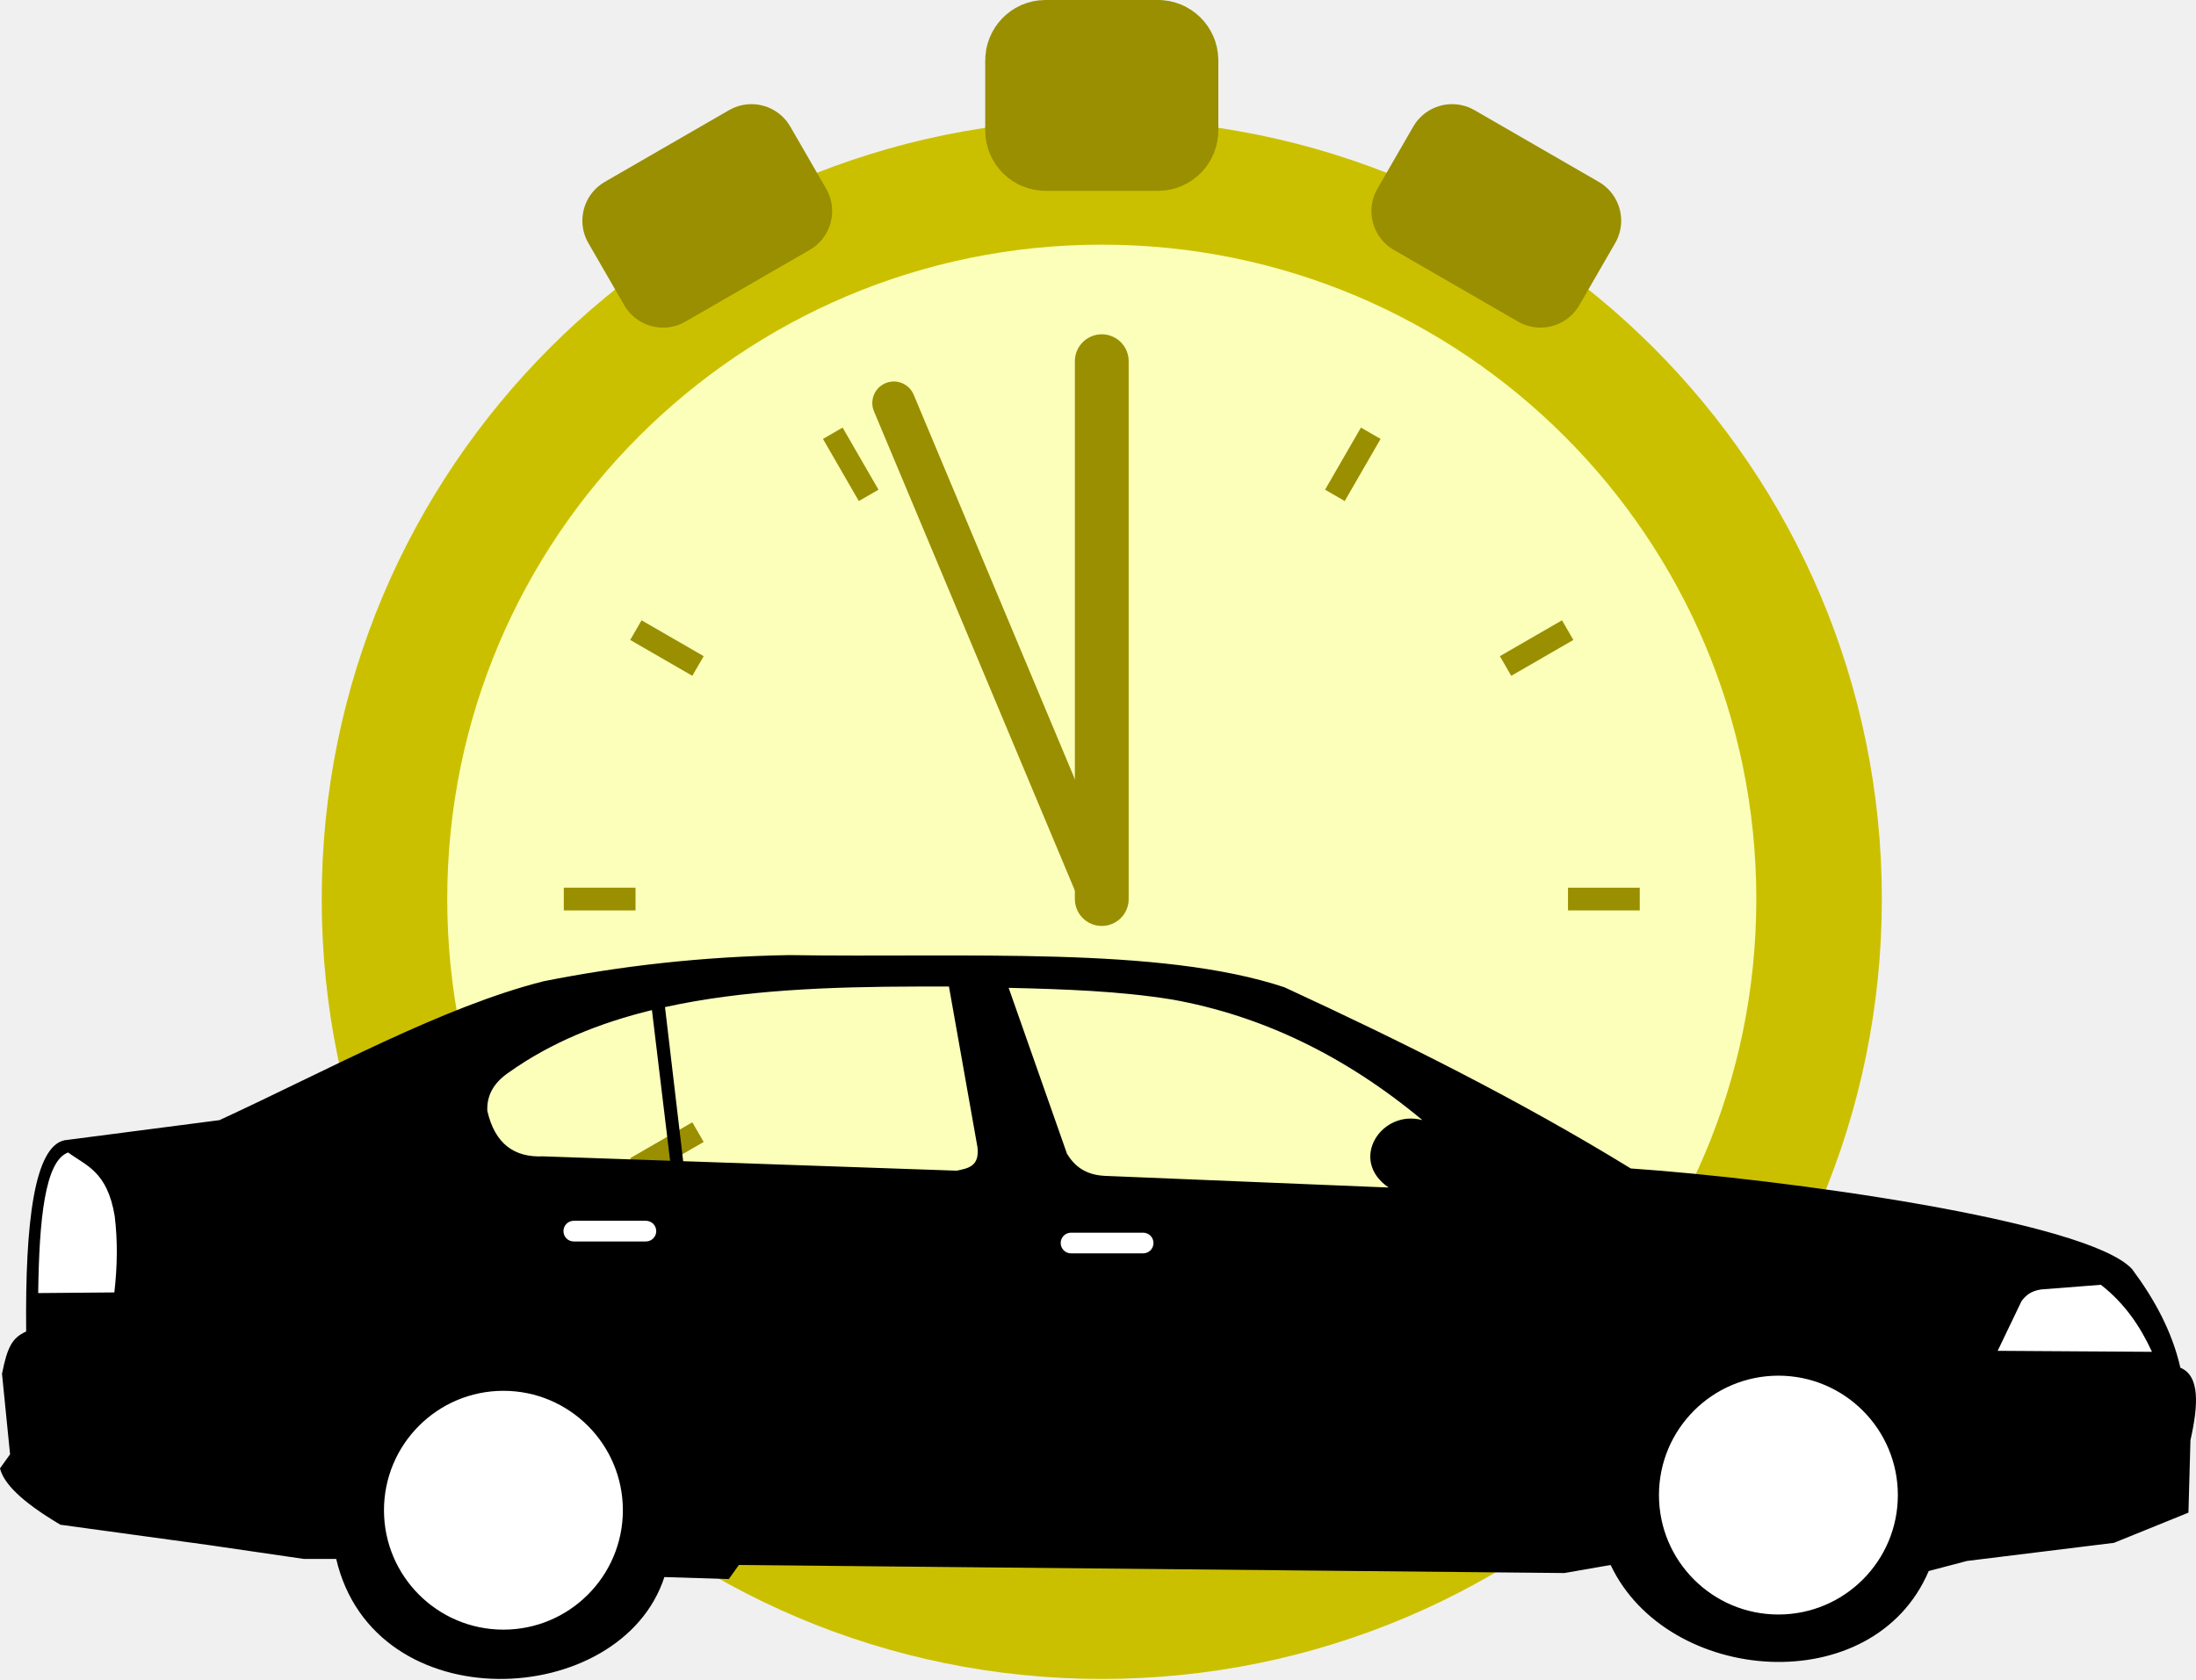
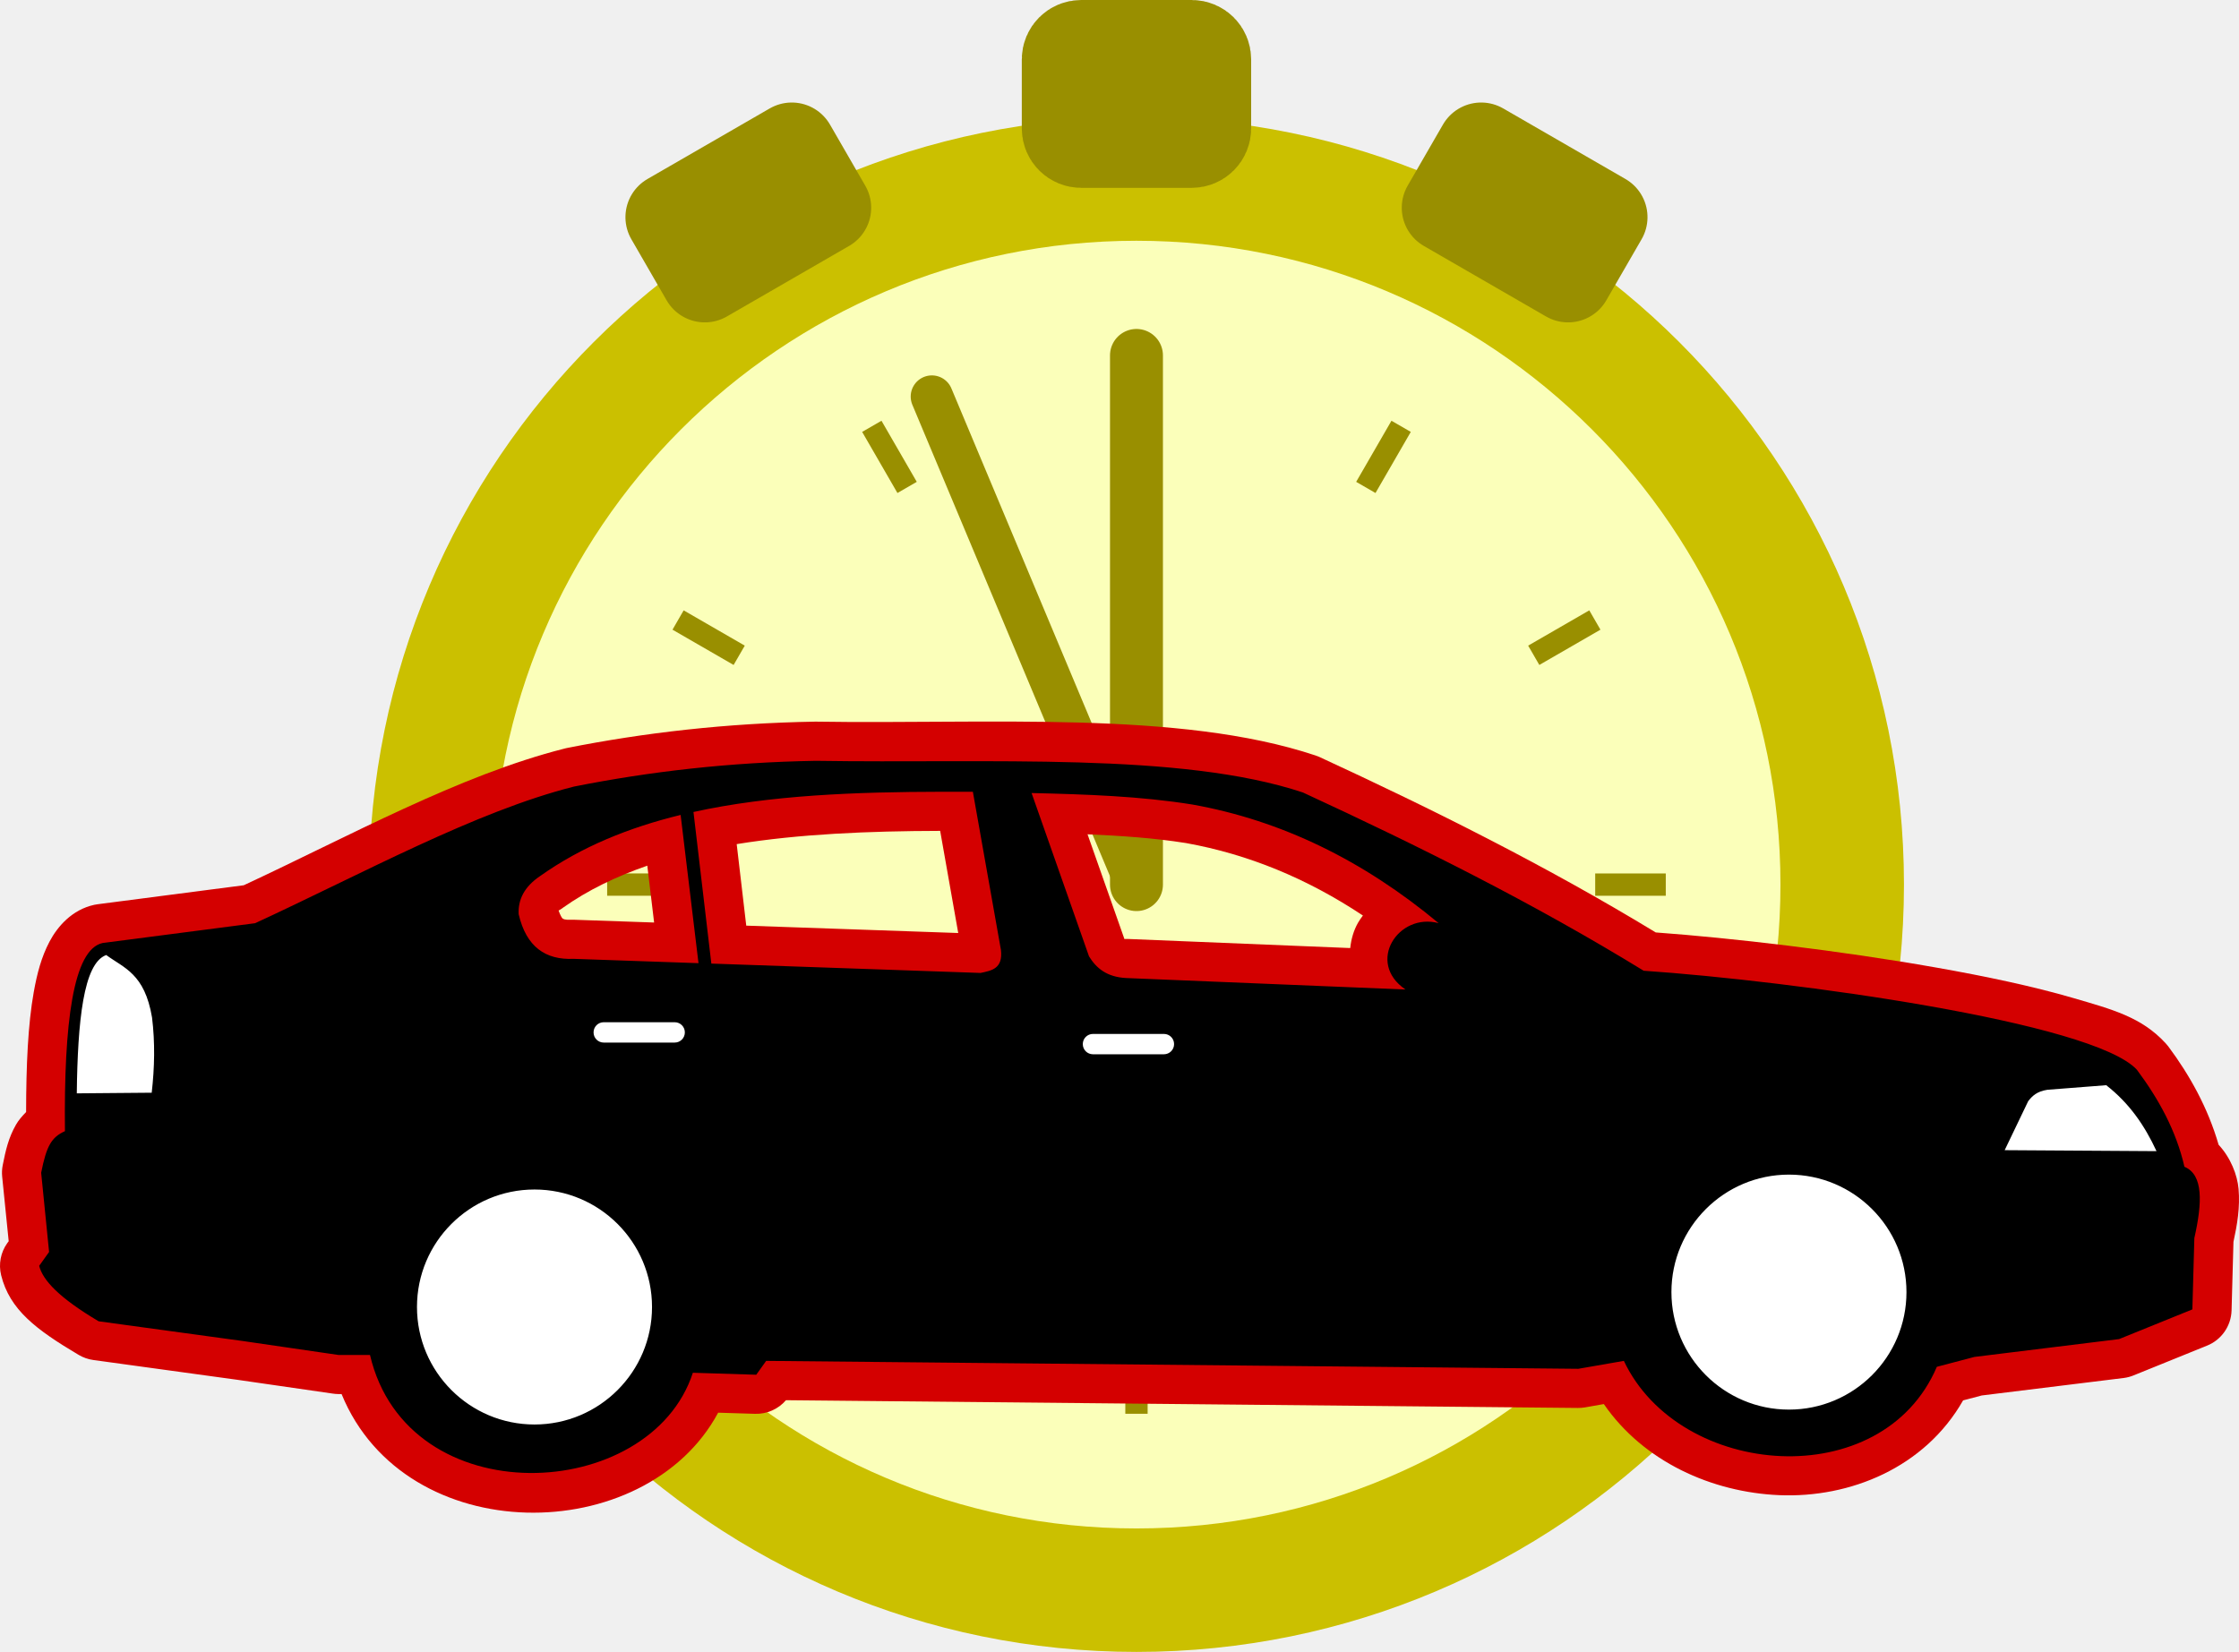
- <svg xmlns="http://www.w3.org/2000/svg" xmlns:xlink="http://www.w3.org/1999/xlink" width="673.951" height="515.523" id="svg2" version="1.1">
+ <svg xmlns="http://www.w3.org/2000/svg" xmlns:xlink="http://www.w3.org/1999/xlink" width="698.4" height="515.396" id="svg2" version="1.1">
  <defs id="defs4">
    </defs>
-   <g id="layer1" transform="translate(95.27666,-7.85406)">
+   <g id="layer1" transform="translate(111.6362,-7.839647)">
    <g id="g4085" transform="translate(0,-515.3959)">
      <path transform="matrix(11.00694,0,0,11.00694,-87.35107,553.0915)" d="m 50,22.362 c 0,11.046 -8.954,20 -20,20 -11.046,0 -20,-8.954 -20,-20 0,-11.046 8.954,-20 20,-20 11.046,0 20,8.954 20,20 z" id="path2822" style="fill:#fbffba;fill-opacity:1;stroke:#cbc000;stroke-width:3.5;stroke-miterlimit:4;stroke-opacity:1;stroke-dasharray:none" />
      <path id="path3598" d="m 242.857,634.127 0,165.104" style="fill:#ffccaa;stroke:#998f00;stroke-width:16.51;stroke-linecap:round;stroke-linejoin:round;stroke-miterlimit:4;stroke-opacity:1;stroke-dasharray:none" />
      <path id="path3598-1" d="m 179.037,646.96 63.82,152.271" style="fill:#ffccaa;stroke:#998f00;stroke-width:13.208;stroke-linecap:round;stroke-linejoin:round;stroke-miterlimit:4;stroke-opacity:1;stroke-dasharray:none" />
      <path id="path3624" d="m 407.961,799.231 -22.014,0" style="fill:#ffccaa;stroke:#998f00;stroke-width:6.961px;stroke-linecap:butt;stroke-linejoin:miter;stroke-opacity:1" />
      <use height="1052.362" width="744.094" transform="matrix(0.8660254,-0.5,0.5,0.8660254,-367.0787,228.5052)" id="use3666" xlink:href="#path3624" y="0" x="0" style="fill:#ffccaa;stroke:#998f00;stroke-opacity:1" />
      <use height="1052.362" width="744.094" transform="matrix(0.8660254,-0.5,0.5,0.8660254,-367.0787,228.5052)" id="use3668" xlink:href="#use3666" y="0" x="0" style="fill:#ffccaa;stroke:#998f00;stroke-opacity:1" />
      <use height="1052.362" width="744.094" transform="matrix(0.8660254,-0.5,0.5,0.8660254,-367.0787,228.5052)" id="use3670" xlink:href="#use3668" y="0" x="0" style="fill:#ffccaa;stroke:#998f00;stroke-opacity:1" />
      <use height="1052.362" width="744.094" transform="matrix(0.8660254,-0.5,0.5,0.8660254,-367.0787,228.5052)" id="use3672" xlink:href="#use3670" y="0" x="0" style="fill:#ffccaa;stroke:#998f00;stroke-opacity:1" />
      <use height="1052.362" width="744.094" transform="matrix(0.8660254,-0.5,0.5,0.8660254,-367.0787,228.5052)" id="use3674" xlink:href="#use3672" y="0" x="0" style="fill:#ffccaa;stroke:#998f00;stroke-opacity:1" />
      <use height="1052.362" width="744.094" transform="matrix(0.8660254,-0.5,0.5,0.8660254,-367.0787,228.5052)" id="use3676" xlink:href="#use3674" y="0" x="0" style="fill:#ffccaa;stroke:#998f00;stroke-opacity:1" />
      <use height="1052.362" width="744.094" transform="matrix(0.8660254,-0.5,0.5,0.8660254,-367.0787,228.5052)" id="use3678" xlink:href="#use3676" y="0" x="0" style="fill:#ffccaa;stroke:#998f00;stroke-opacity:1" />
      <use height="1052.362" width="744.094" transform="matrix(0.8660254,-0.5,0.5,0.8660254,-367.0787,228.5052)" id="use3680" xlink:href="#use3678" y="0" x="0" style="fill:#ffccaa;stroke:#998f00;stroke-opacity:1" />
      <use height="1052.362" width="744.094" transform="matrix(0.8660254,-0.5,0.5,0.8660254,-367.0787,228.5052)" id="use3682" xlink:href="#use3680" y="0" x="0" style="fill:#ffccaa;stroke:#998f00;stroke-opacity:1" />
      <use height="1052.362" width="744.094" transform="matrix(0.8660254,-0.5,0.5,0.8660254,-367.0787,228.5052)" id="use3684" xlink:href="#use3682" y="0" x="0" style="fill:#ffccaa;stroke:#998f00;stroke-opacity:1" />
      <use height="1052.362" width="744.094" transform="matrix(0.8660254,-0.5,0.5,0.8660254,-367.0787,228.5052)" id="use3686" xlink:href="#use3684" y="0" x="0" style="fill:#ffccaa;stroke:#998f00;stroke-opacity:1" />
      <rect ry="3.404" y="538.36" x="222.209" height="28.36" width="41.297" id="rect3688" style="fill:#ffccaa;fill-opacity:1;stroke:#998f00;stroke-width:30.248;stroke-linecap:round;stroke-linejoin:round;stroke-miterlimit:4;stroke-opacity:1;stroke-dasharray:none" />
      <rect transform="matrix(0.8660254,-0.5,0.5,0.8660254,0,0)" style="fill:#ffccaa;fill-opacity:1;stroke:#998f00;stroke-width:27.517;stroke-linecap:round;stroke-linejoin:round;stroke-miterlimit:4;stroke-opacity:1;stroke-dasharray:none" id="use3694" width="44.028" height="22.014" x="-211.309" y="560.423" />
      <rect transform="matrix(0.8660254,0.5,-0.5,0.8660254,0,0)" style="fill:#ffccaa;fill-opacity:1;stroke:#998f00;stroke-width:27.517;stroke-linecap:round;stroke-linejoin:round;stroke-miterlimit:4;stroke-opacity:1;stroke-dasharray:none" id="use3696" width="44.028" height="22.014" x="587.922" y="317.566" />
    </g>
    <g id="g3289" transform="matrix(0.9441975,0,0,0.9441975,676.4469,-425.233)">
-       <path transform="translate(-121.7234,482.6617)" d="m -479.317,464.14 c 0,27.895 -22.613,50.508 -50.508,50.508 -27.895,0 -50.508,-22.613 -50.508,-50.508 0,-27.895 22.613,-50.508 50.508,-50.508 27.895,0 50.508,22.613 50.508,50.508 z" id="path3220" style="fill:#ffffff" />
-       <path transform="translate(289.9138,476.6007)" d="m -479.317,464.14 c 0,27.895 -22.613,50.508 -50.508,50.508 -27.895,0 -50.508,-22.613 -50.508,-50.508 0,-27.895 22.613,-50.508 50.508,-50.508 27.895,0 50.508,22.613 50.508,50.508 z" id="path3220-4" style="fill:#ffffff" />
-       <rect y="849.322" x="-642.962" height="21.213" width="51.518" id="rect3242" style="fill:#ffffff" />
-       <rect y="853.867" x="-482.853" height="21.213" width="51.518" id="rect3242-1" style="fill:#ffffff" />
-       <path transform="translate(-139.401,480.6413)" d="m 21.718,416.662 c 0,15.342 -12.437,27.779 -27.779,27.779 -15.342,0 -27.779,-12.437 -27.779,-27.779 0,-15.342 12.437,-27.779 27.779,-27.779 15.342,0 27.779,12.437 27.779,27.779 z" id="path3264" style="fill:#ffffff" />
-       <path transform="matrix(0.4363636,0,0,0.4363636,-788.3047,662.4544)" d="m 21.718,416.662 c 0,15.342 -12.437,27.779 -27.779,27.779 -15.342,0 -27.779,-12.437 -27.779,-27.779 0,-15.342 12.437,-27.779 27.779,-27.779 15.342,0 27.779,12.437 27.779,27.779 z" id="path3264-5" style="fill:#ffffff" />
-       <rect y="846.291" x="-805.092" height="35.86" width="26.264" id="rect3286" style="fill:#ffffff" />
-       <path d="m -808.826,891.565 c -0.37,-35.772 2.71,-60.041 12.433,-62.167 l 50.388,-6.544 c 35.648,-16.461 72.799,-36.93 105.357,-45.153 25.005,-4.979 51.461,-8.023 79.836,-8.507 57.1,0.911 120.607,-2.984 160.981,10.47 38.454,17.76 76.337,36.664 112.556,58.895 48.817,3.331 148.463,16.911 162.944,32.72 7.221,9.696 12.969,20.128 15.705,32.065 6.328,2.616 5.881,12.006 3.272,23.558 l -0.654,23.558 -24.213,9.816 -47.771,5.89 -12.433,3.272 c -18.024,42.285 -84.949,37.042 -103.394,-1.963 l -15.051,2.618 -268.302,-2.618 -3.272,4.581 -20.941,-0.654 c -14.056,43.164 -94.297,47.115 -106.666,-5.889 l -10.47,0 -31.411,-4.581 -47.771,-6.544 c -13.022,-7.727 -18.451,-13.556 -19.632,-18.323 l 3.272,-4.581 -2.618,-26.176 c 1.761,-8.861 3.377,-11.707 7.853,-13.742 z m 289.931,-112.151 c -28.797,0.047 -56.951,1.105 -82.288,6.688 l 5.904,50.093 88.93,3.09 c 3.653,-0.773 7.454,-1.371 6.734,-7.611 l -9.271,-52.26 c -3.35,-0.017 -6.673,-0.004 -10.009,0 z m -86.532,7.657 c -17.049,4.159 -32.743,10.501 -46.356,20.157 -5.395,3.614 -7.369,7.901 -7.15,12.638 2.5,10.822 8.886,15.174 18.127,14.76 l 41.282,1.43 -5.904,-48.986 z m 115.944,-7.231 18.97,53.96 c 2.393,3.903 5.87,6.83 12.225,7.167 l 92.322,3.794 c -13.16,-8.963 -2.335,-25.526 10.961,-21.921 -24.947,-20.775 -52.034,-33.961 -81.361,-39.205 -17.203,-2.772 -35.131,-3.369 -53.117,-3.794 z m -305.701,53.53 c -7.585,2.713 -9.425,22 -9.733,45.704 l 24.756,-0.211 c 0.951,-8.287 1.128,-16.575 0.106,-24.862 -2.436,-14.497 -9.218,-16.291 -15.129,-20.63 z m 164.355,22.202 23.436,0 c 1.863,0 3.362,1.499 3.362,3.362 0,1.863 -1.499,3.362 -3.362,3.362 l -23.436,0 c -1.863,0 -3.362,-1.499 -3.362,-3.362 0,-1.863 1.499,-3.362 3.362,-3.362 z m 161.622,3.867 23.436,0 c 1.863,0 3.362,1.499 3.362,3.362 0,1.863 -1.499,3.362 -3.362,3.362 l -23.436,0 c -1.863,0 -3.362,-1.499 -3.362,-3.362 0,-1.863 1.499,-3.362 3.362,-3.362 z m -145.671,90.234 c 0,21.431 -17.393,38.824 -38.824,38.824 -21.431,0 -38.824,-17.393 -38.824,-38.824 0,-21.431 17.393,-38.824 38.824,-38.824 21.431,0 38.824,17.393 38.824,38.824 z m 414.418,-4.921 c 0,21.431 -17.393,38.824 -38.824,38.824 -21.431,0 -38.824,-17.393 -38.824,-38.824 0,-21.431 17.393,-38.824 38.824,-38.824 21.431,0 38.824,17.393 38.824,38.824 z m 32.444,-46.903 50.162,0.324 c -3.869,-8.35 -8.862,-15.735 -16.613,-21.791 l -19.418,1.51 c -3.563,0.538 -5.067,2.105 -6.365,3.776 l -7.767,16.181 z" style="fill:#000000;fill-rule:evenodd;stroke:none;display:inline" id="path2220" />
+       <g id="g3083" transform="translate(-4.379602,-59.12463)">
+         <path d="m -561.031,756.25 c -29.16,0.498 -56.426,3.626 -82.156,8.75 a 12.929,12.929 0 0 0 -0.625,0.156 c -34.693,8.762 -71.362,29.084 -105.938,45.156 l -48.312,6.281 a 12.929,12.929 0 0 0 -1.094,0.188 c -7.305,1.597 -12.123,7.135 -14.781,12.188 -2.658,5.052 -4.084,10.458 -5.188,16.625 -1.926,10.764 -2.509,24.327 -2.531,39.656 -1.271,1.299 -2.469,2.66 -3.344,4.188 -2.476,4.322 -3.397,8.422 -4.375,13.344 a 12.929,12.929 0 0 0 -0.188,3.812 l 2.156,21.344 -0.469,0.625 a 12.929,12.929 0 0 0 -2.031,10.594 c 2.823,11.402 11.516,17.971 25.625,26.344 a 12.929,12.929 0 0 0 4.844,1.688 l 47.75,6.562 31.312,4.531 a 12.929,12.929 0 0 0 1.844,0.156 l 1.094,0 c 21.075,51.507 100.391,50.896 124.406,6.156 l 12.188,0.375 a 12.929,12.929 0 0 0 10.219,-4.5 l 261.625,2.562 a 12.929,12.929 0 0 0 2.344,-0.188 l 6.219,-1.094 c 13.15,19.071 35.738,29.153 57.938,30.094 23.332,0.989 48.062,-9.036 60.75,-31.313 l 6.156,-1.625 46.938,-5.781 a 12.929,12.929 0 0 0 3.281,-0.875 l 24.219,-9.812 a 12.929,12.929 0 0 0 8.094,-11.594 l 0.625,-22.688 c 1.257,-5.788 2.211,-11.429 1.688,-17.5 -0.396,-4.592 -2.601,-10.305 -6.594,-14.594 -3.557,-12.275 -9.566,-23.022 -16.625,-32.5 a 12.929,12.929 0 0 0 -0.844,-1 c -7.985,-8.718 -17.701,-11.232 -30.594,-15 -12.893,-3.768 -28.58,-7.118 -45.281,-10.062 -32.15,-5.669 -67.663,-9.769 -92.594,-11.594 -36.02,-21.898 -73.42,-40.572 -111.156,-58 a 12.929,12.929 0 0 0 -1.312,-0.5 C -440.691,752.429 -504.235,757.149 -560.594,756.25 a 12.929,12.929 0 0 0 -0.438,0 z m 41.344,36.094 5.969,33.75 -70.031,-2.438 -3.156,-26.938 c 20.667,-3.349 43.469,-4.319 67.219,-4.375 z m 48.688,1.125 c 11.131,0.5 22.052,1.229 32.344,2.875 0.072,0.011 0.147,0.02 0.219,0.031 20.579,3.711 39.954,11.693 58.406,23.938 -0.573,0.782 -1.147,1.564 -1.625,2.406 -1.412,2.491 -2.247,5.336 -2.562,8.344 l -73.375,-3 -0.156,0 c -0.762,-0.021 -0.96,0.012 -1.062,0.031 L -471,793.469 z m -145.438,10.375 2.25,18.781 -26.188,-0.906 a 12.929,12.929 0 0 0 -1,0 c -2.47,0.111 -2.877,-0.3 -3.094,-0.469 -0.163,-0.127 -0.692,-0.946 -1.281,-2.594 0.215,-0.107 0.261,-0.088 1.156,-0.688 a 12.929,12.929 0 0 0 0.281,-0.219 c 8.289,-5.88 17.665,-10.36 27.875,-13.906 z M -239.281,918.875 c 14.44,0 25.875,11.435 25.875,25.875 0,14.44 -11.435,25.875 -25.875,25.875 -14.44,0 -25.875,-11.435 -25.875,-25.875 0,-14.44 11.435,-25.875 25.875,-25.875 z m -414.406,4.906 c 14.428,0 25.875,11.466 25.875,25.906 0,14.44 -11.434,25.875 -25.875,25.875 -14.44,0 -25.906,-11.447 -25.906,-25.875 0,-14.428 11.478,-25.906 25.906,-25.906 z" id="path3074" style="fill:#d40000;fill-rule:evenodd;stroke:none;display:inline" xlink:href="#path2220" />
+         <rect style="fill:#ffffff" id="rect3242" width="51.518" height="21.213" x="-642.962" y="849.322" />
+         <rect style="fill:#ffffff" id="rect3242-1" width="51.518" height="21.213" x="-482.853" y="853.867" />
+         <g id="g3076">
+           <path transform="translate(-121.7234,482.6617)" d="m -479.317,464.14 c 0,27.895 -22.613,50.508 -50.508,50.508 -27.895,0 -50.508,-22.613 -50.508,-50.508 0,-27.895 22.613,-50.508 50.508,-50.508 27.895,0 50.508,22.613 50.508,50.508 z" id="path3220" style="fill:#ffffff" />
+           <path transform="translate(289.9138,476.6007)" d="m -479.317,464.14 c 0,27.895 -22.613,50.508 -50.508,50.508 -27.895,0 -50.508,-22.613 -50.508,-50.508 0,-27.895 22.613,-50.508 50.508,-50.508 27.895,0 50.508,22.613 50.508,50.508 z" id="path3220-4" style="fill:#ffffff" />
+           <path transform="translate(-139.401,480.6413)" d="m 21.718,416.662 c 0,15.342 -12.437,27.779 -27.779,27.779 -15.342,0 -27.779,-12.437 -27.779,-27.779 0,-15.342 12.437,-27.779 27.779,-27.779 15.342,0 27.779,12.437 27.779,27.779 z" id="path3264" style="fill:#ffffff" />
+           <path transform="matrix(0.4363636,0,0,0.4363636,-788.3047,662.4544)" d="m 21.718,416.662 c 0,15.342 -12.437,27.779 -27.779,27.779 -15.342,0 -27.779,-12.437 -27.779,-27.779 0,-15.342 12.437,-27.779 27.779,-27.779 15.342,0 27.779,12.437 27.779,27.779 z" id="path3264-5" style="fill:#ffffff" />
+           <rect y="846.291" x="-805.092" height="35.86" width="26.264" id="rect3286" style="fill:#ffffff" />
+         </g>
+         <path id="path2220" style="fill:#000000;fill-rule:evenodd;stroke:none;display:inline" d="m -808.826,891.565 c -0.37,-35.772 2.71,-60.041 12.433,-62.167 l 50.388,-6.544 c 35.648,-16.461 72.799,-36.93 105.357,-45.153 25.005,-4.979 51.461,-8.023 79.836,-8.507 57.1,0.911 120.607,-2.984 160.981,10.47 38.454,17.76 76.337,36.664 112.556,58.895 48.817,3.331 148.463,16.911 162.944,32.72 7.221,9.696 12.969,20.128 15.705,32.065 6.328,2.616 5.881,12.006 3.272,23.558 l -0.654,23.558 -24.213,9.816 -47.771,5.89 -12.433,3.272 c -18.024,42.285 -84.949,37.042 -103.394,-1.963 l -15.051,2.618 -268.302,-2.618 -3.272,4.581 -20.941,-0.654 c -14.056,43.164 -94.297,47.115 -106.666,-5.889 l -10.47,0 -31.411,-4.581 -47.771,-6.544 c -13.022,-7.727 -18.451,-13.556 -19.632,-18.323 l 3.272,-4.581 -2.618,-26.176 c 1.761,-8.861 3.377,-11.707 7.853,-13.742 z m 289.931,-112.151 c -28.797,0.047 -56.951,1.105 -82.288,6.688 l 5.904,50.093 88.93,3.09 c 3.653,-0.773 7.454,-1.371 6.734,-7.611 l -9.271,-52.26 c -3.35,-0.017 -6.673,-0.004 -10.009,0 z m -86.532,7.657 c -17.049,4.159 -32.743,10.501 -46.356,20.157 -5.395,3.614 -7.369,7.901 -7.15,12.638 2.5,10.822 8.886,15.174 18.127,14.76 l 41.282,1.43 -5.904,-48.986 z m 115.944,-7.231 18.97,53.96 c 2.393,3.903 5.87,6.83 12.225,7.167 l 92.322,3.794 c -13.16,-8.963 -2.335,-25.526 10.961,-21.921 -24.947,-20.775 -52.034,-33.961 -81.361,-39.205 -17.203,-2.772 -35.131,-3.369 -53.117,-3.794 z m -305.701,53.53 c -7.585,2.713 -9.425,22 -9.733,45.704 l 24.756,-0.211 c 0.951,-8.287 1.128,-16.575 0.106,-24.862 -2.436,-14.497 -9.218,-16.291 -15.129,-20.63 z m 164.355,22.202 23.436,0 c 1.863,0 3.362,1.499 3.362,3.362 0,1.863 -1.499,3.362 -3.362,3.362 l -23.436,0 c -1.863,0 -3.362,-1.499 -3.362,-3.362 0,-1.863 1.499,-3.362 3.362,-3.362 z m 161.622,3.867 23.436,0 c 1.863,0 3.362,1.499 3.362,3.362 0,1.863 -1.499,3.362 -3.362,3.362 l -23.436,0 c -1.863,0 -3.362,-1.499 -3.362,-3.362 0,-1.863 1.499,-3.362 3.362,-3.362 z m -145.671,90.234 c 0,21.431 -17.393,38.824 -38.824,38.824 -21.431,0 -38.824,-17.393 -38.824,-38.824 0,-21.431 17.393,-38.824 38.824,-38.824 21.431,0 38.824,17.393 38.824,38.824 z m 414.418,-4.921 c 0,21.431 -17.393,38.824 -38.824,38.824 -21.431,0 -38.824,-17.393 -38.824,-38.824 0,-21.431 17.393,-38.824 38.824,-38.824 21.431,0 38.824,17.393 38.824,38.824 z m 32.444,-46.903 50.162,0.324 c -3.869,-8.35 -8.862,-15.735 -16.613,-21.791 l -19.418,1.51 c -3.563,0.538 -5.067,2.105 -6.365,3.776 l -7.767,16.181 z" />
+       </g>
    </g>
  </g>
</svg>
